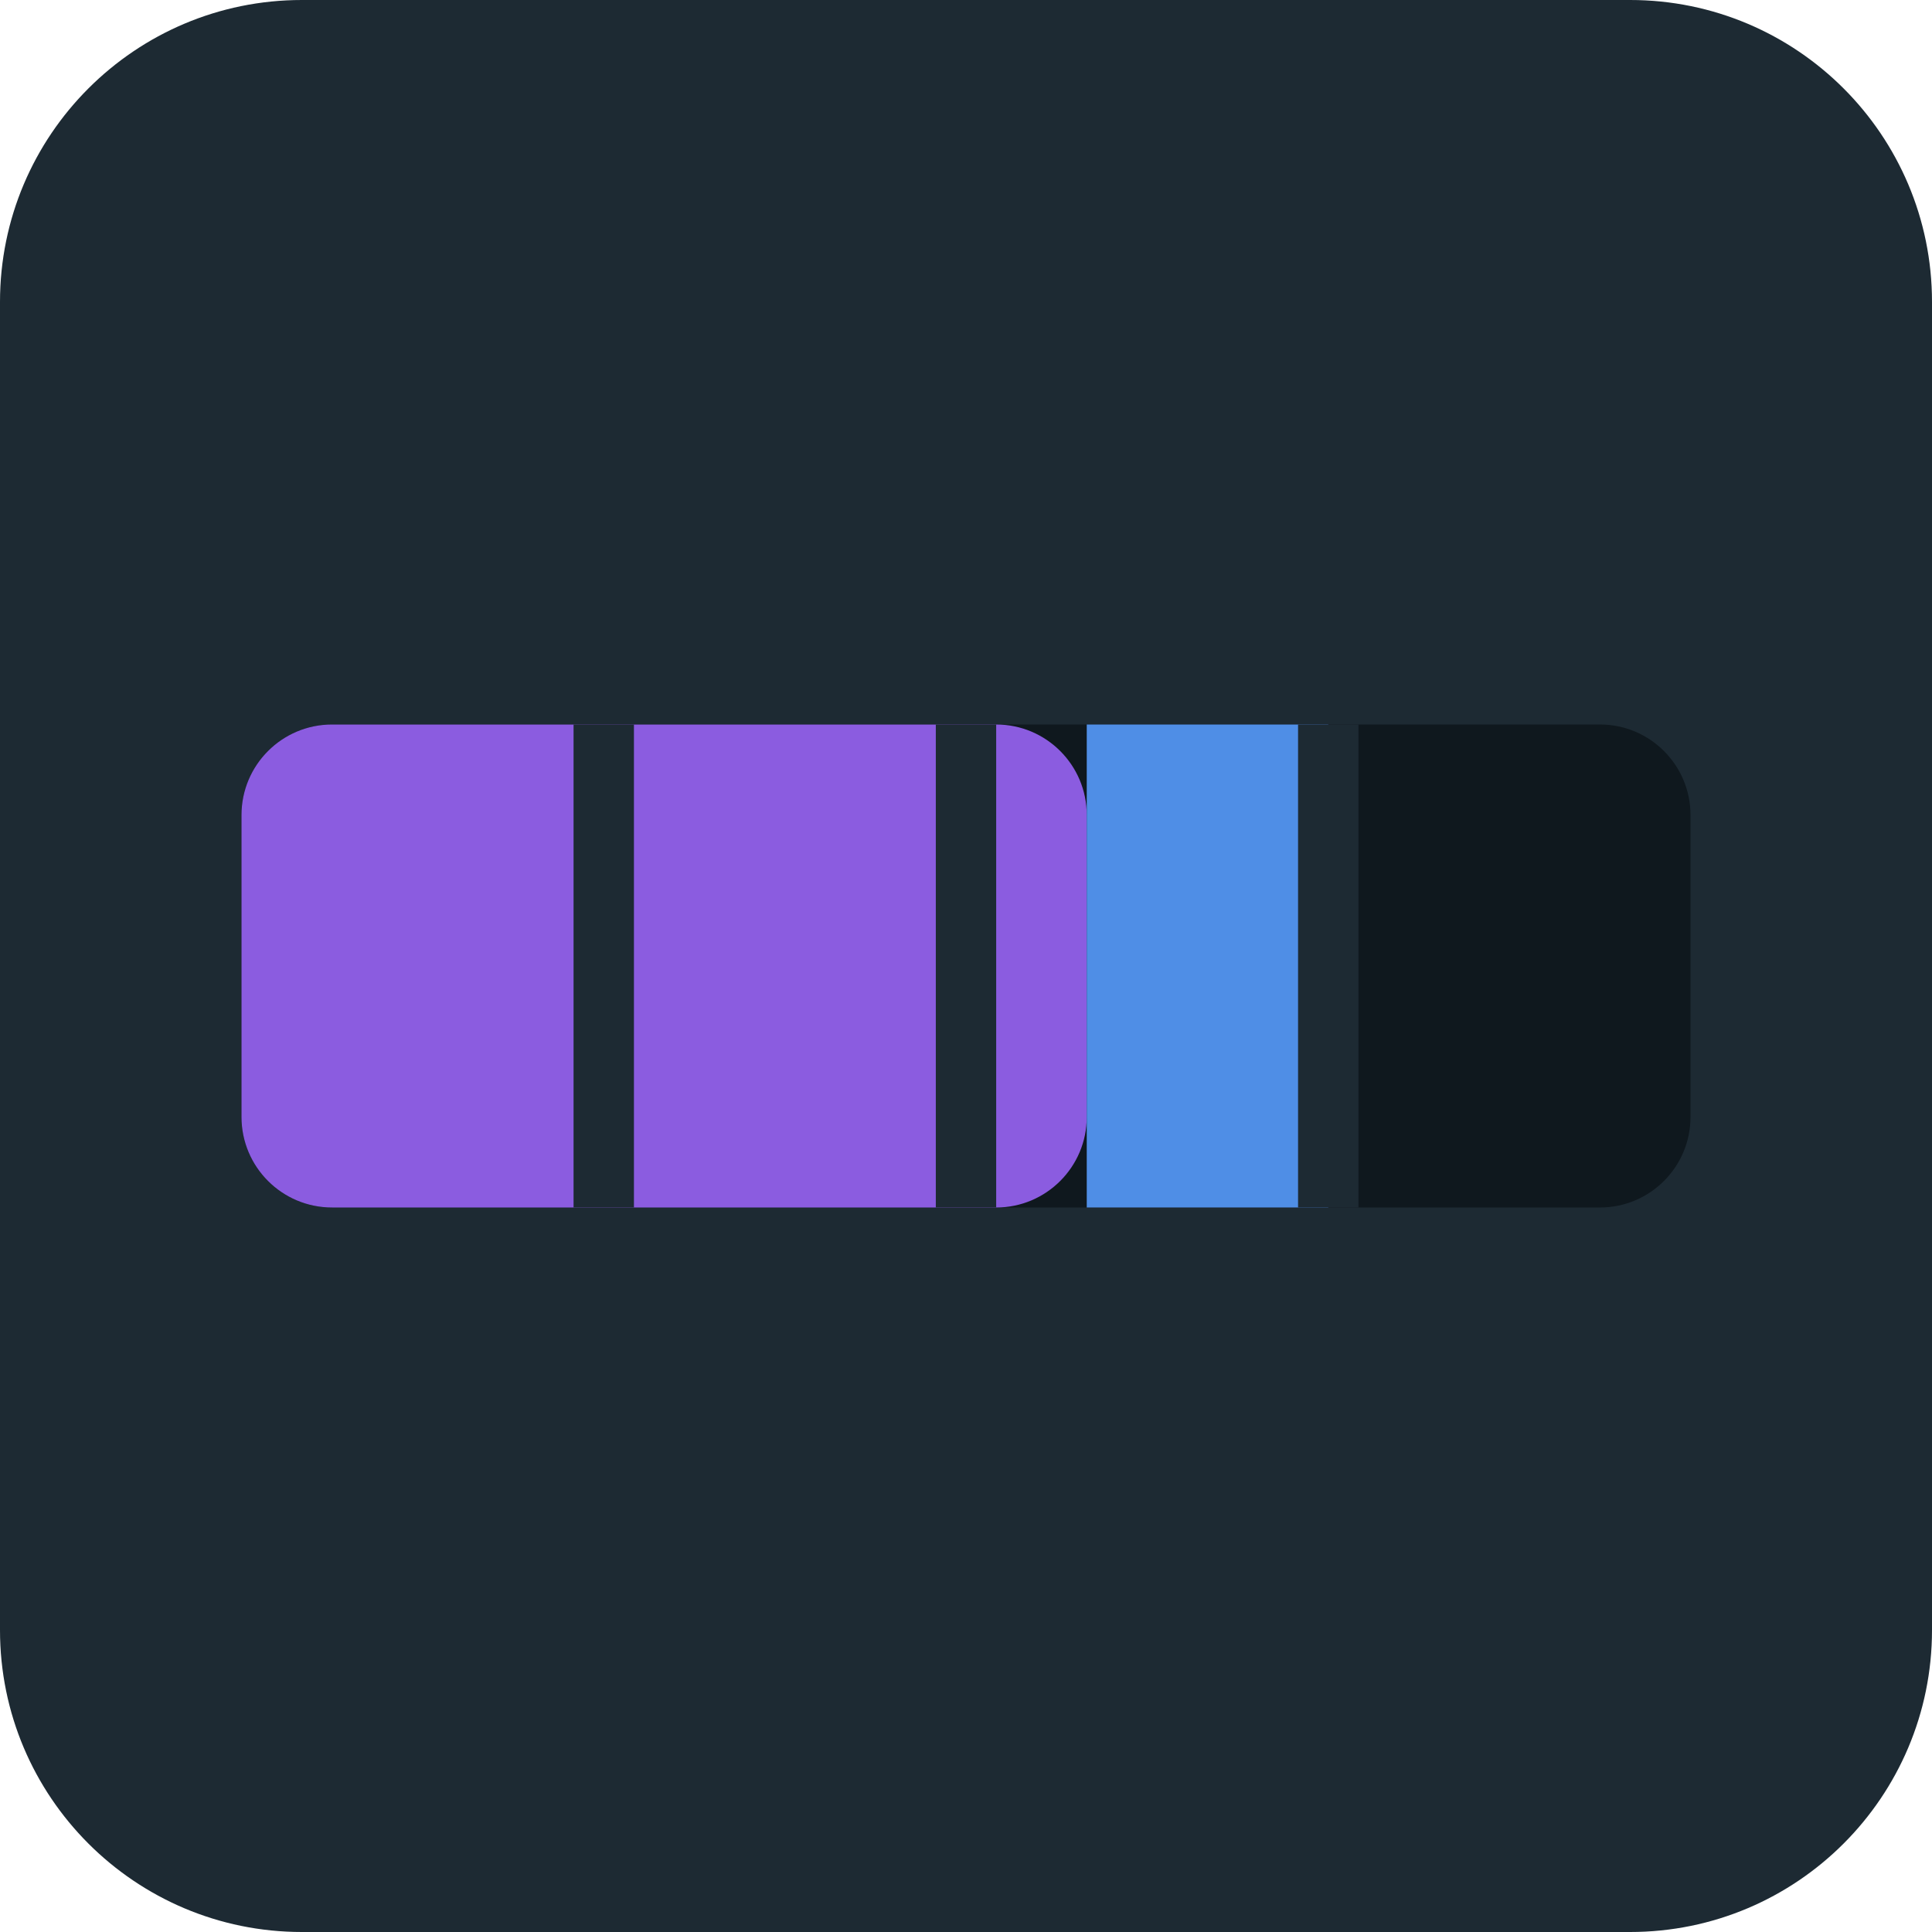
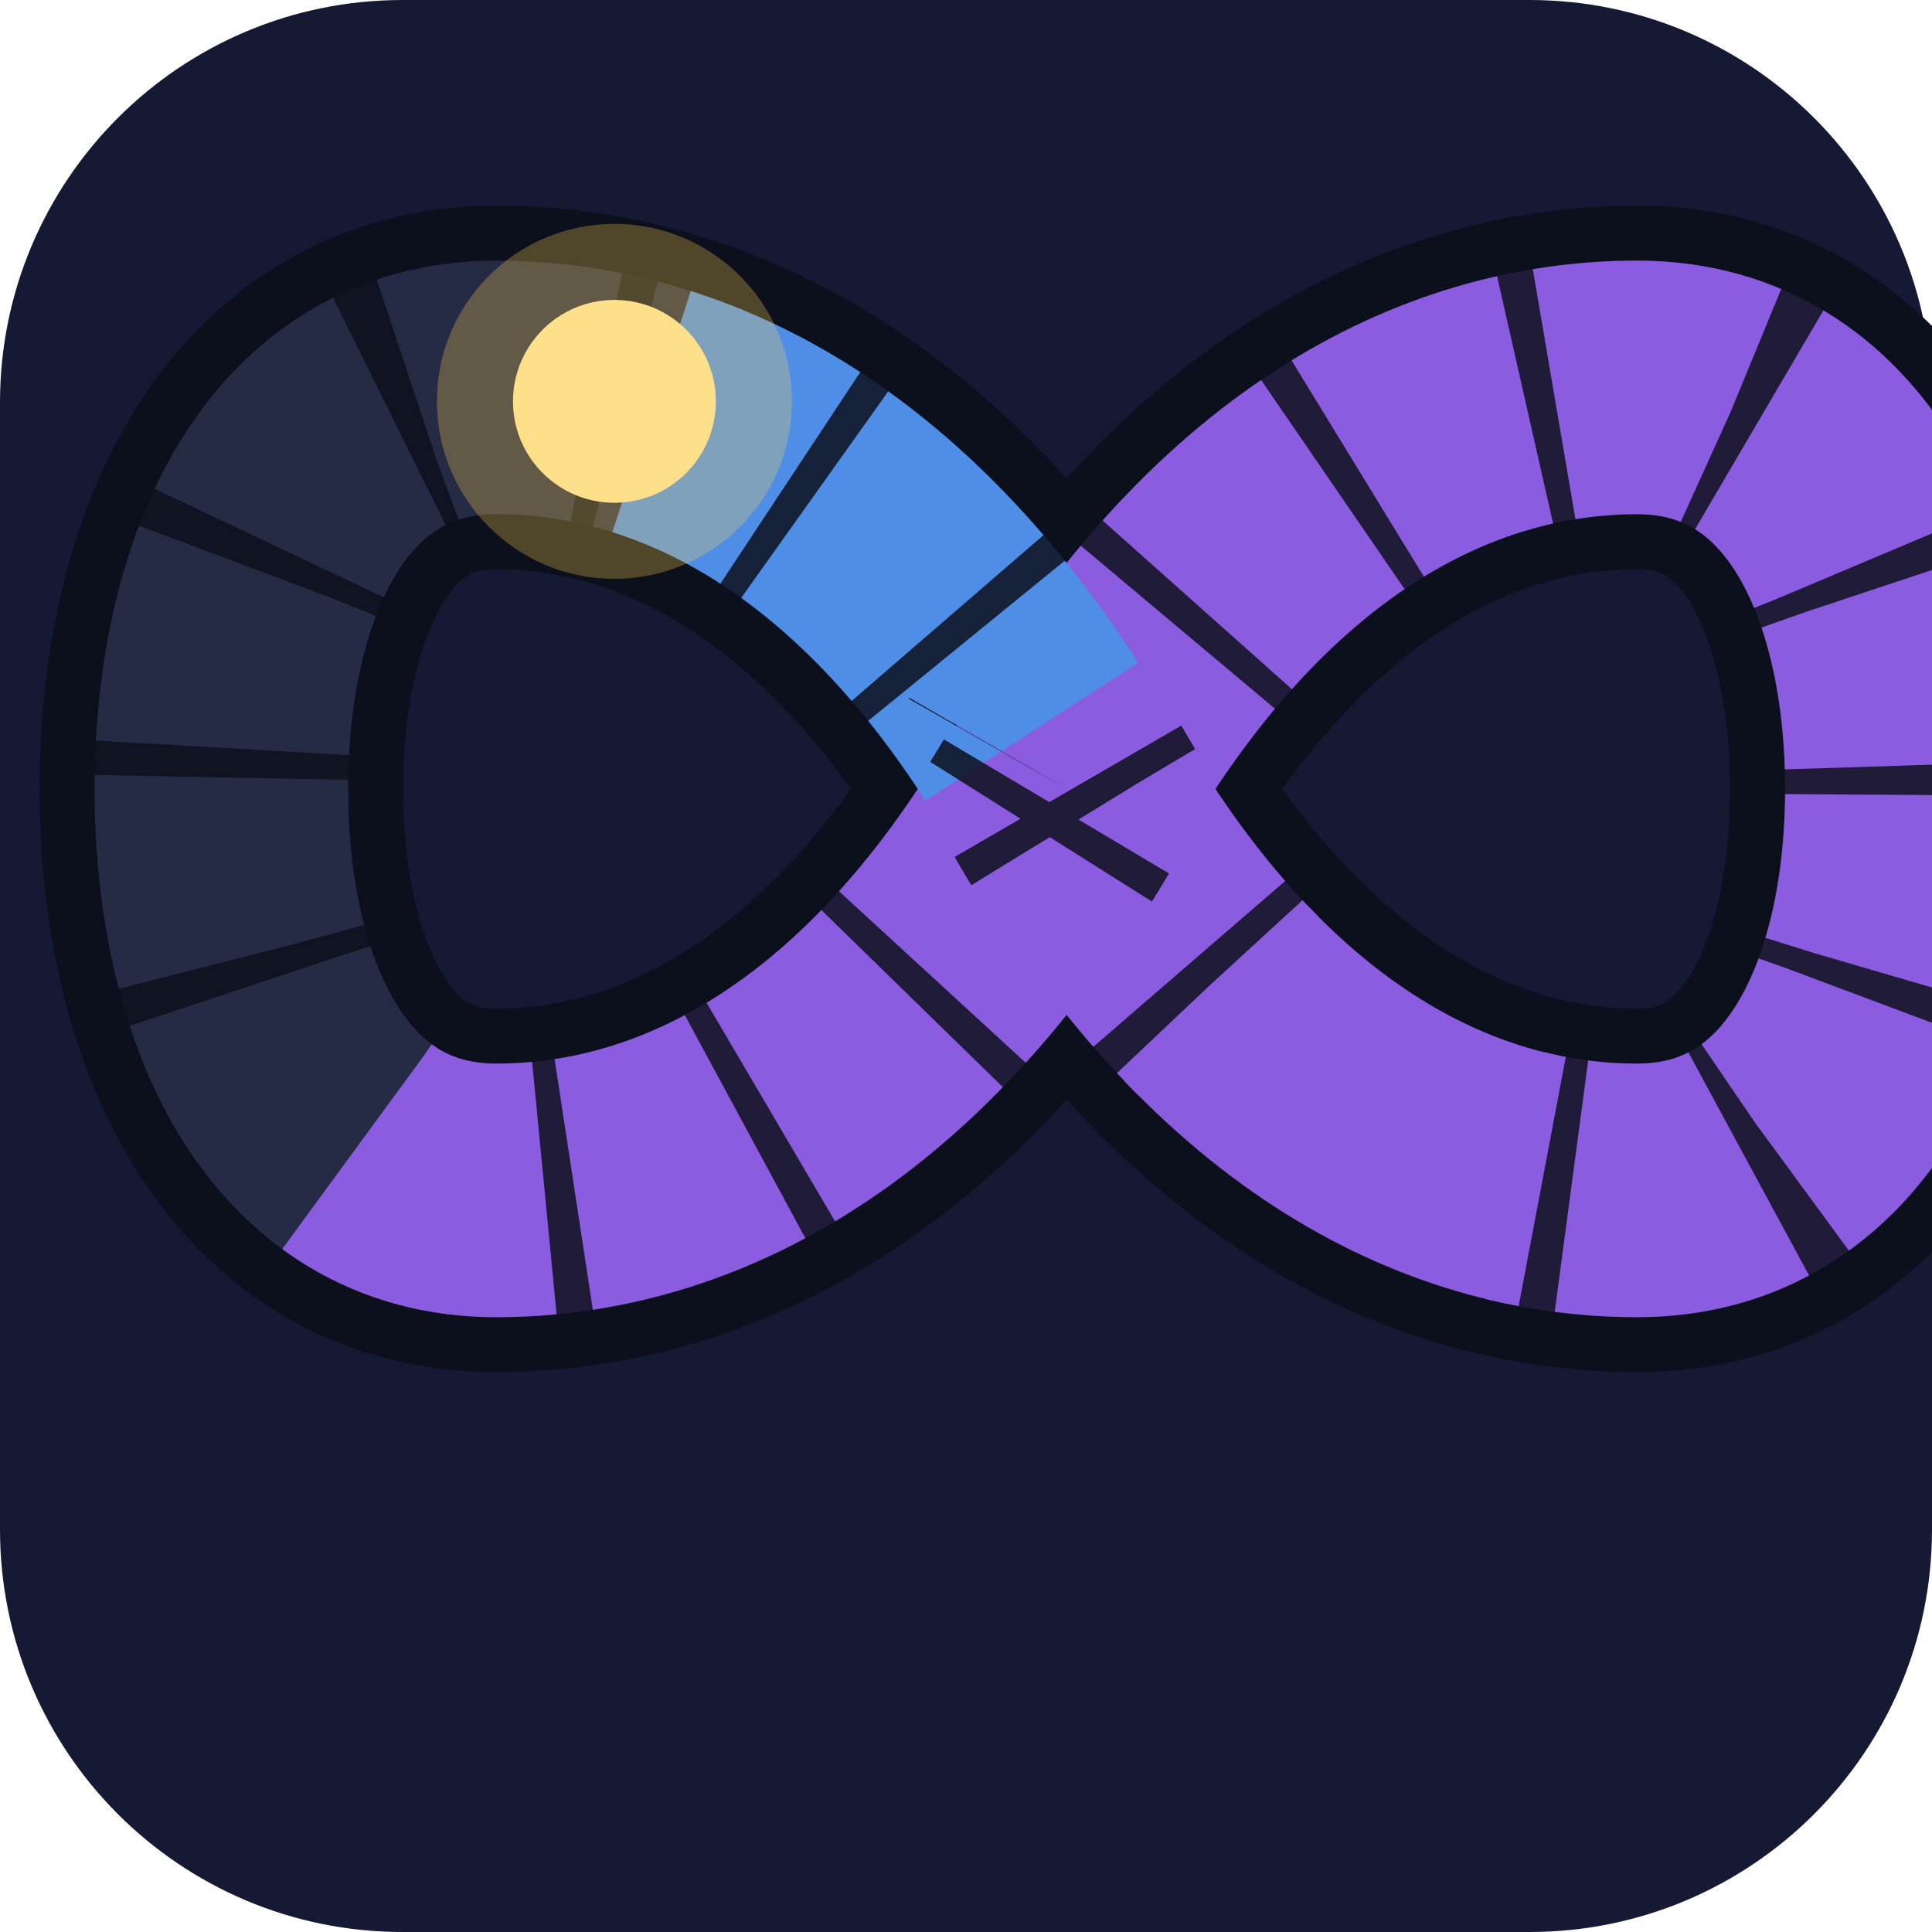
- <svg xmlns="http://www.w3.org/2000/svg" viewBox="0 0 32 32">
-   <rect width="32" height="32" rx="5" fill="#1d2a33" />
-   <rect x="4" y="12" width="24" height="8" rx="1.5" fill="#0f181e" />
-   <rect x="4" y="12" width="14" height="8" rx="1.5" fill="#8b5ce0" />
-   <rect x="18" y="12" width="4" height="8" fill="#4f8ee6" />
-   <path d="M10 12v8M16 12v8M22 12v8" stroke="#1d2a33" stroke-width="1" />
+ <svg xmlns="http://www.w3.org/2000/svg" viewBox="0 0 48 48">
+   <rect width="48" height="48" rx="10" fill="#151933" />
+   <g transform="translate(1.3 -5.6) scale(1.05)">
+     <path d="M24 24 C28 17 33 14.5 37.5 14.5 C42 14.5 44 19 44 24 C44 29 42 33.5 37.5 33.5 C33 33.5 28 31 24 24 C20 17 15 14.5 10.5 14.5 C6 14.5 4 19 4 24 C4 29 6 33.5 10.5 33.5 C15 33.5 20 31 24 24 Z" fill="none" stroke="#0c0f1c" stroke-width="8.6" stroke-linejoin="round" />
+     <path d="M24 24 C28 17 33 14.5 37.5 14.5 C42 14.5 44 19 44 24 C44 29 42 33.5 37.5 33.5 C33 33.5 28 31 24 24 C20 17 15 14.5 10.5 14.5 C6 14.5 4 19 4 24 C4 29 6 33.5 10.5 33.5 C15 33.5 20 31 24 24 Z" fill="none" stroke="#262b45" stroke-width="6" stroke-linejoin="round" />
+     <path d="M24 24 C28 17 33 14.5 37.5 14.5 C42 14.5 44 19 44 24 C44 29 42 33.5 37.5 33.5 C33 33.5 28 31 24 24 C20 17 15 14.5 10.5 14.5 C6 14.5 4 19 4 24 C4 29 6 33.5 10.5 33.5 C15 33.5 20 31 24 24 Z" pathLength="100" fill="none" stroke="#8b5ce0" stroke-width="6" stroke-dasharray="62 38" />
+     <path d="M24 24 C28 17 33 14.5 37.5 14.5 C42 14.5 44 19 44 24 C44 29 42 33.5 37.5 33.5 C33 33.5 28 31 24 24 C20 17 15 14.5 10.5 14.5 C6 14.5 4 19 4 24 C4 29 6 33.5 10.5 33.5 C15 33.5 20 31 24 24 Z" pathLength="100" fill="none" stroke="#4f8ee6" stroke-width="6" stroke-dasharray="0 62 12 26" />
+     <path d="M24 24 C28 17 33 14.5 37.5 14.5 C42 14.5 44 19 44 24 C44 29 42 33.5 37.5 33.5 C33 33.5 28 31 24 24 C20 17 15 14.5 10.5 14.5 C6 14.5 4 19 4 24 C4 29 6 33.5 10.5 33.5 C15 33.5 20 31 24 24 Z" pathLength="100" fill="none" stroke="#0c0f1c" stroke-width="6.2" stroke-dasharray="0 4.65 0.7 4.3 0.7 4.3 0.7 4.3 0.7 4.3 0.7 4.3 0.7 4.3 0.7 4.3 0.7 4.3 0.7 9.3 0.7 4.3 0.7 4.3 0.7 4.3 0.7 4.3 0.7 4.3 0.7 4.3 0.7 4.3 0.7 4.3 0.7 4.65" opacity=".85" />
+     <path d="M24 24 C28 17 33 14.5 37.5 14.5 C42 14.5 44 19 44 24 C44 29 42 33.5 37.5 33.5 C33 33.5 28 31 24 24 C20 17 15 14.5 10.5 14.5 C6 14.5 4 19 4 24 C4 29 6 33.5 10.5 33.5 C15 33.5 20 31 24 24 Z" pathLength="100" fill="none" stroke="#0c0f1c" stroke-width="8.6" stroke-dasharray="0 46 8 46" />
+     <path d="M24 24 C28 17 33 14.5 37.5 14.5 C42 14.5 44 19 44 24 C44 29 42 33.5 37.5 33.5 C33 33.5 28 31 24 24 C20 17 15 14.5 10.5 14.5 C6 14.5 4 19 4 24 C4 29 6 33.5 10.5 33.5 C15 33.5 20 31 24 24 Z" pathLength="100" fill="none" stroke="#8b5ce0" stroke-width="6" stroke-dasharray="0 45.6 8.8 45.6" />
+     <circle cx="13.3" cy="14.83" r="4.2" fill="#ffd34d" opacity=".28" />
+     <circle cx="13.3" cy="14.83" r="2.4" fill="#ffe08a" />
+   </g>
</svg>
